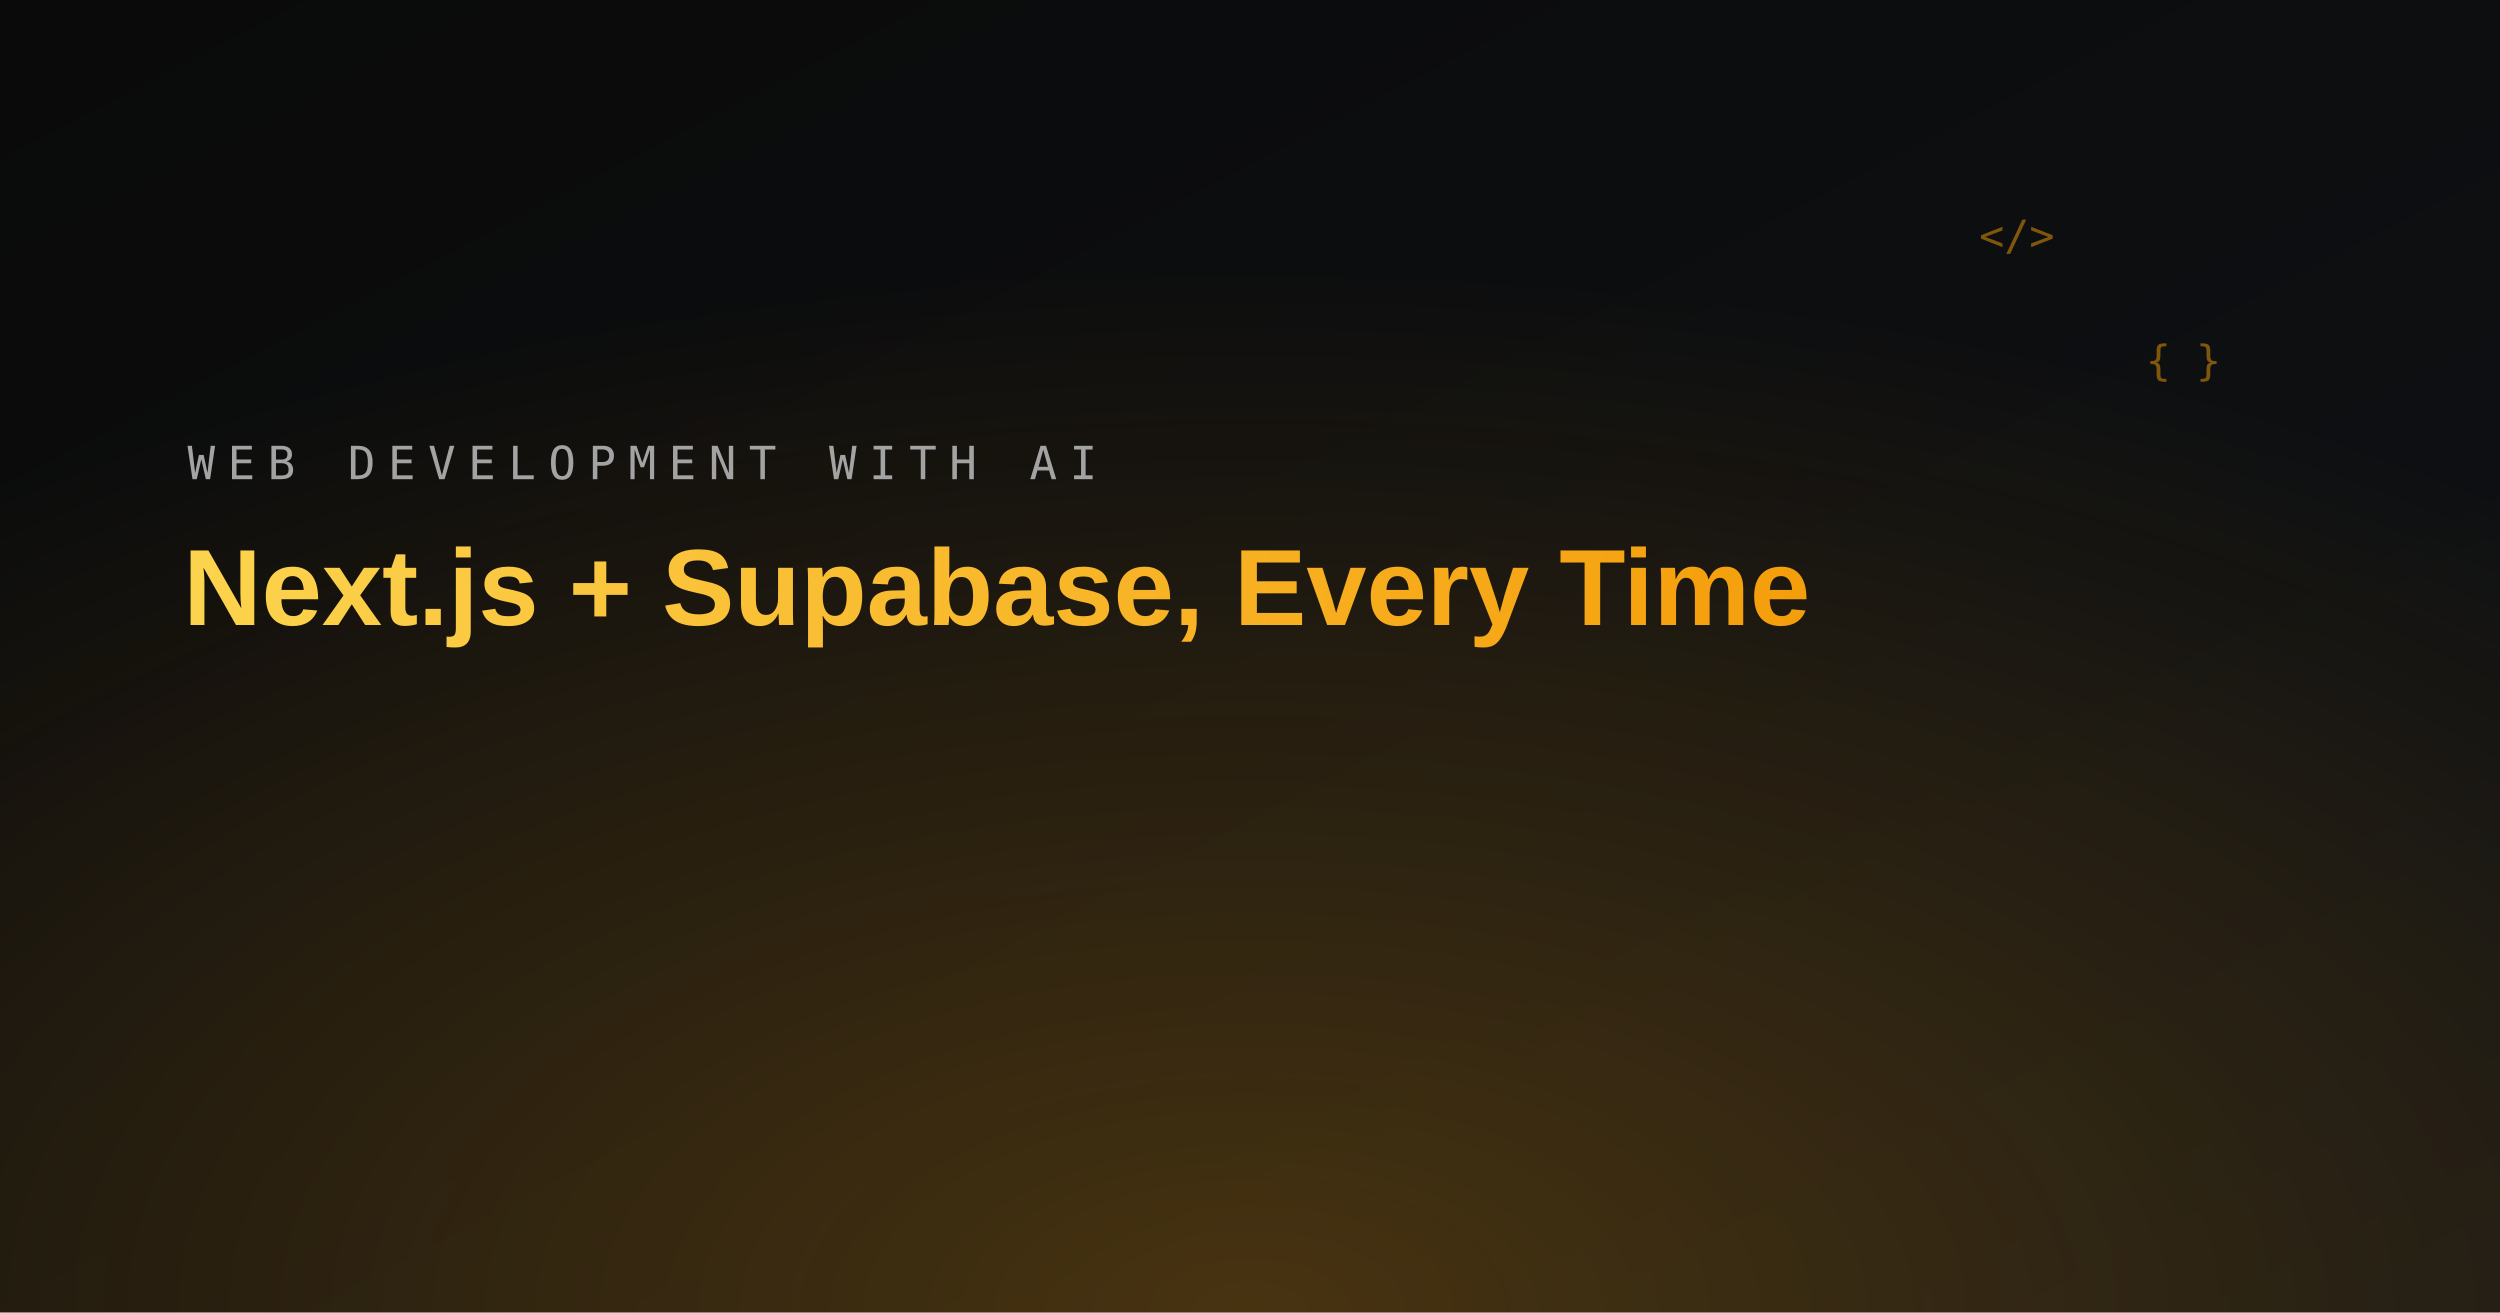
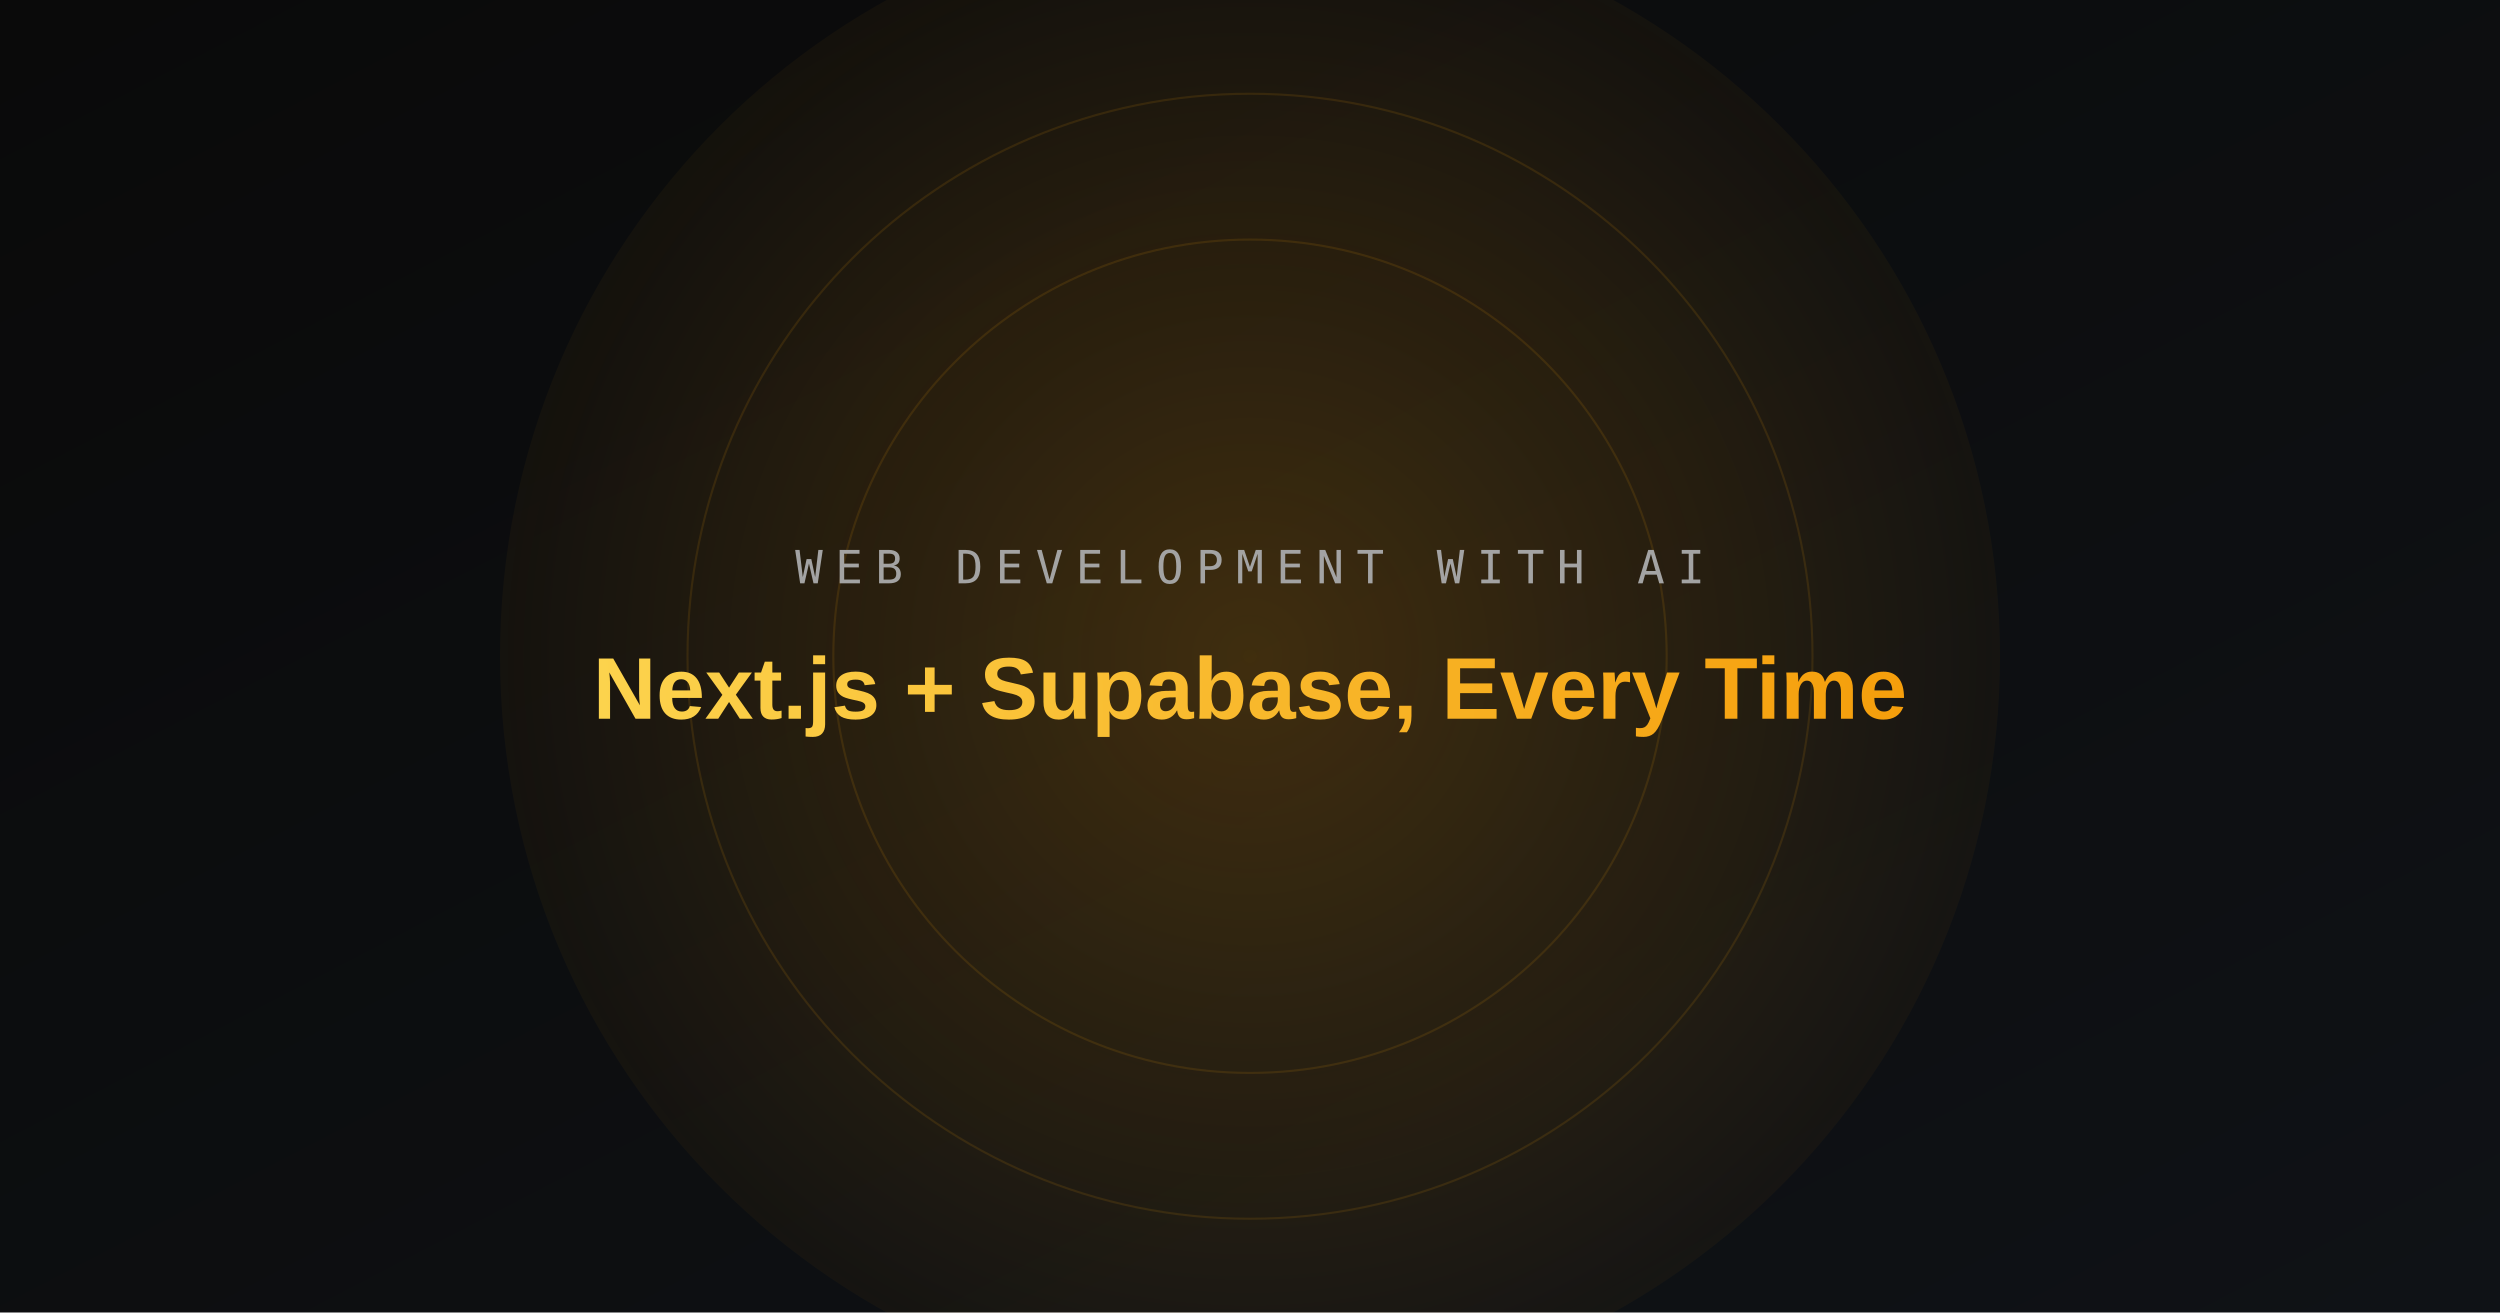
<svg xmlns="http://www.w3.org/2000/svg" width="1200" height="630" viewBox="0 0 1200 630">
  <defs>
    <linearGradient id="bg4" x1="0" y1="0" x2="1" y2="1">
      <stop offset="0%" stop-color="#0a0a0a" />
      <stop offset="100%" stop-color="#0f1216" />
    </linearGradient>
-     <radialGradient id="glow4" cx="50%" cy="100%" r="80%">
-       <stop offset="0%" stop-color="#f59e0b" stop-opacity="0.25" />
+     <radialGradient id="glow4" cx="50%" cy="50%" r="60%">
+       <stop offset="0%" stop-color="#f59e0b" stop-opacity="0.22" />
      <stop offset="100%" stop-color="#f59e0b" stop-opacity="0" />
    </radialGradient>
    <linearGradient id="text4" x1="0" y1="0" x2="1" y2="0">
      <stop offset="0%" stop-color="#fcd34d" />
      <stop offset="100%" stop-color="#f59e0b" />
    </linearGradient>
  </defs>
  <rect width="1200" height="630" fill="url(#bg4)" />
-   <rect width="1200" height="630" fill="url(#glow4)" />
-   <g font-family="monospace" font-size="20" fill="#f59e0b" fill-opacity="0.5">
-     <text x="950" y="120">&lt;/&gt;</text>
-     <text x="1030" y="180">{ }</text>
+   <circle cx="600" cy="315" r="360" fill="url(#glow4)" />
+   <g fill="none" stroke="#f59e0b" stroke-opacity="0.12" stroke-width="1">
+     <circle cx="600" cy="315" r="270" />
+     <circle cx="600" cy="315" r="200" />
  </g>
-   <text x="90" y="230" font-family="monospace" font-size="22" letter-spacing="6" fill="#a3a3a3">WEB DEVELOPMENT WITH AI</text>
-   <text x="88" y="300" font-family="Arial, sans-serif" font-size="52" font-weight="700" fill="url(#text4)">Next.js + Supabase, Every Time</text>
+   <text x="600" y="280" text-anchor="middle" font-family="monospace" font-size="22" letter-spacing="6" fill="#a3a3a3">WEB DEVELOPMENT WITH AI</text>
+   <text x="600" y="345" text-anchor="middle" font-family="Arial, sans-serif" font-size="42" font-weight="700" fill="url(#text4)">Next.js + Supabase, Every Time</text>
</svg>
